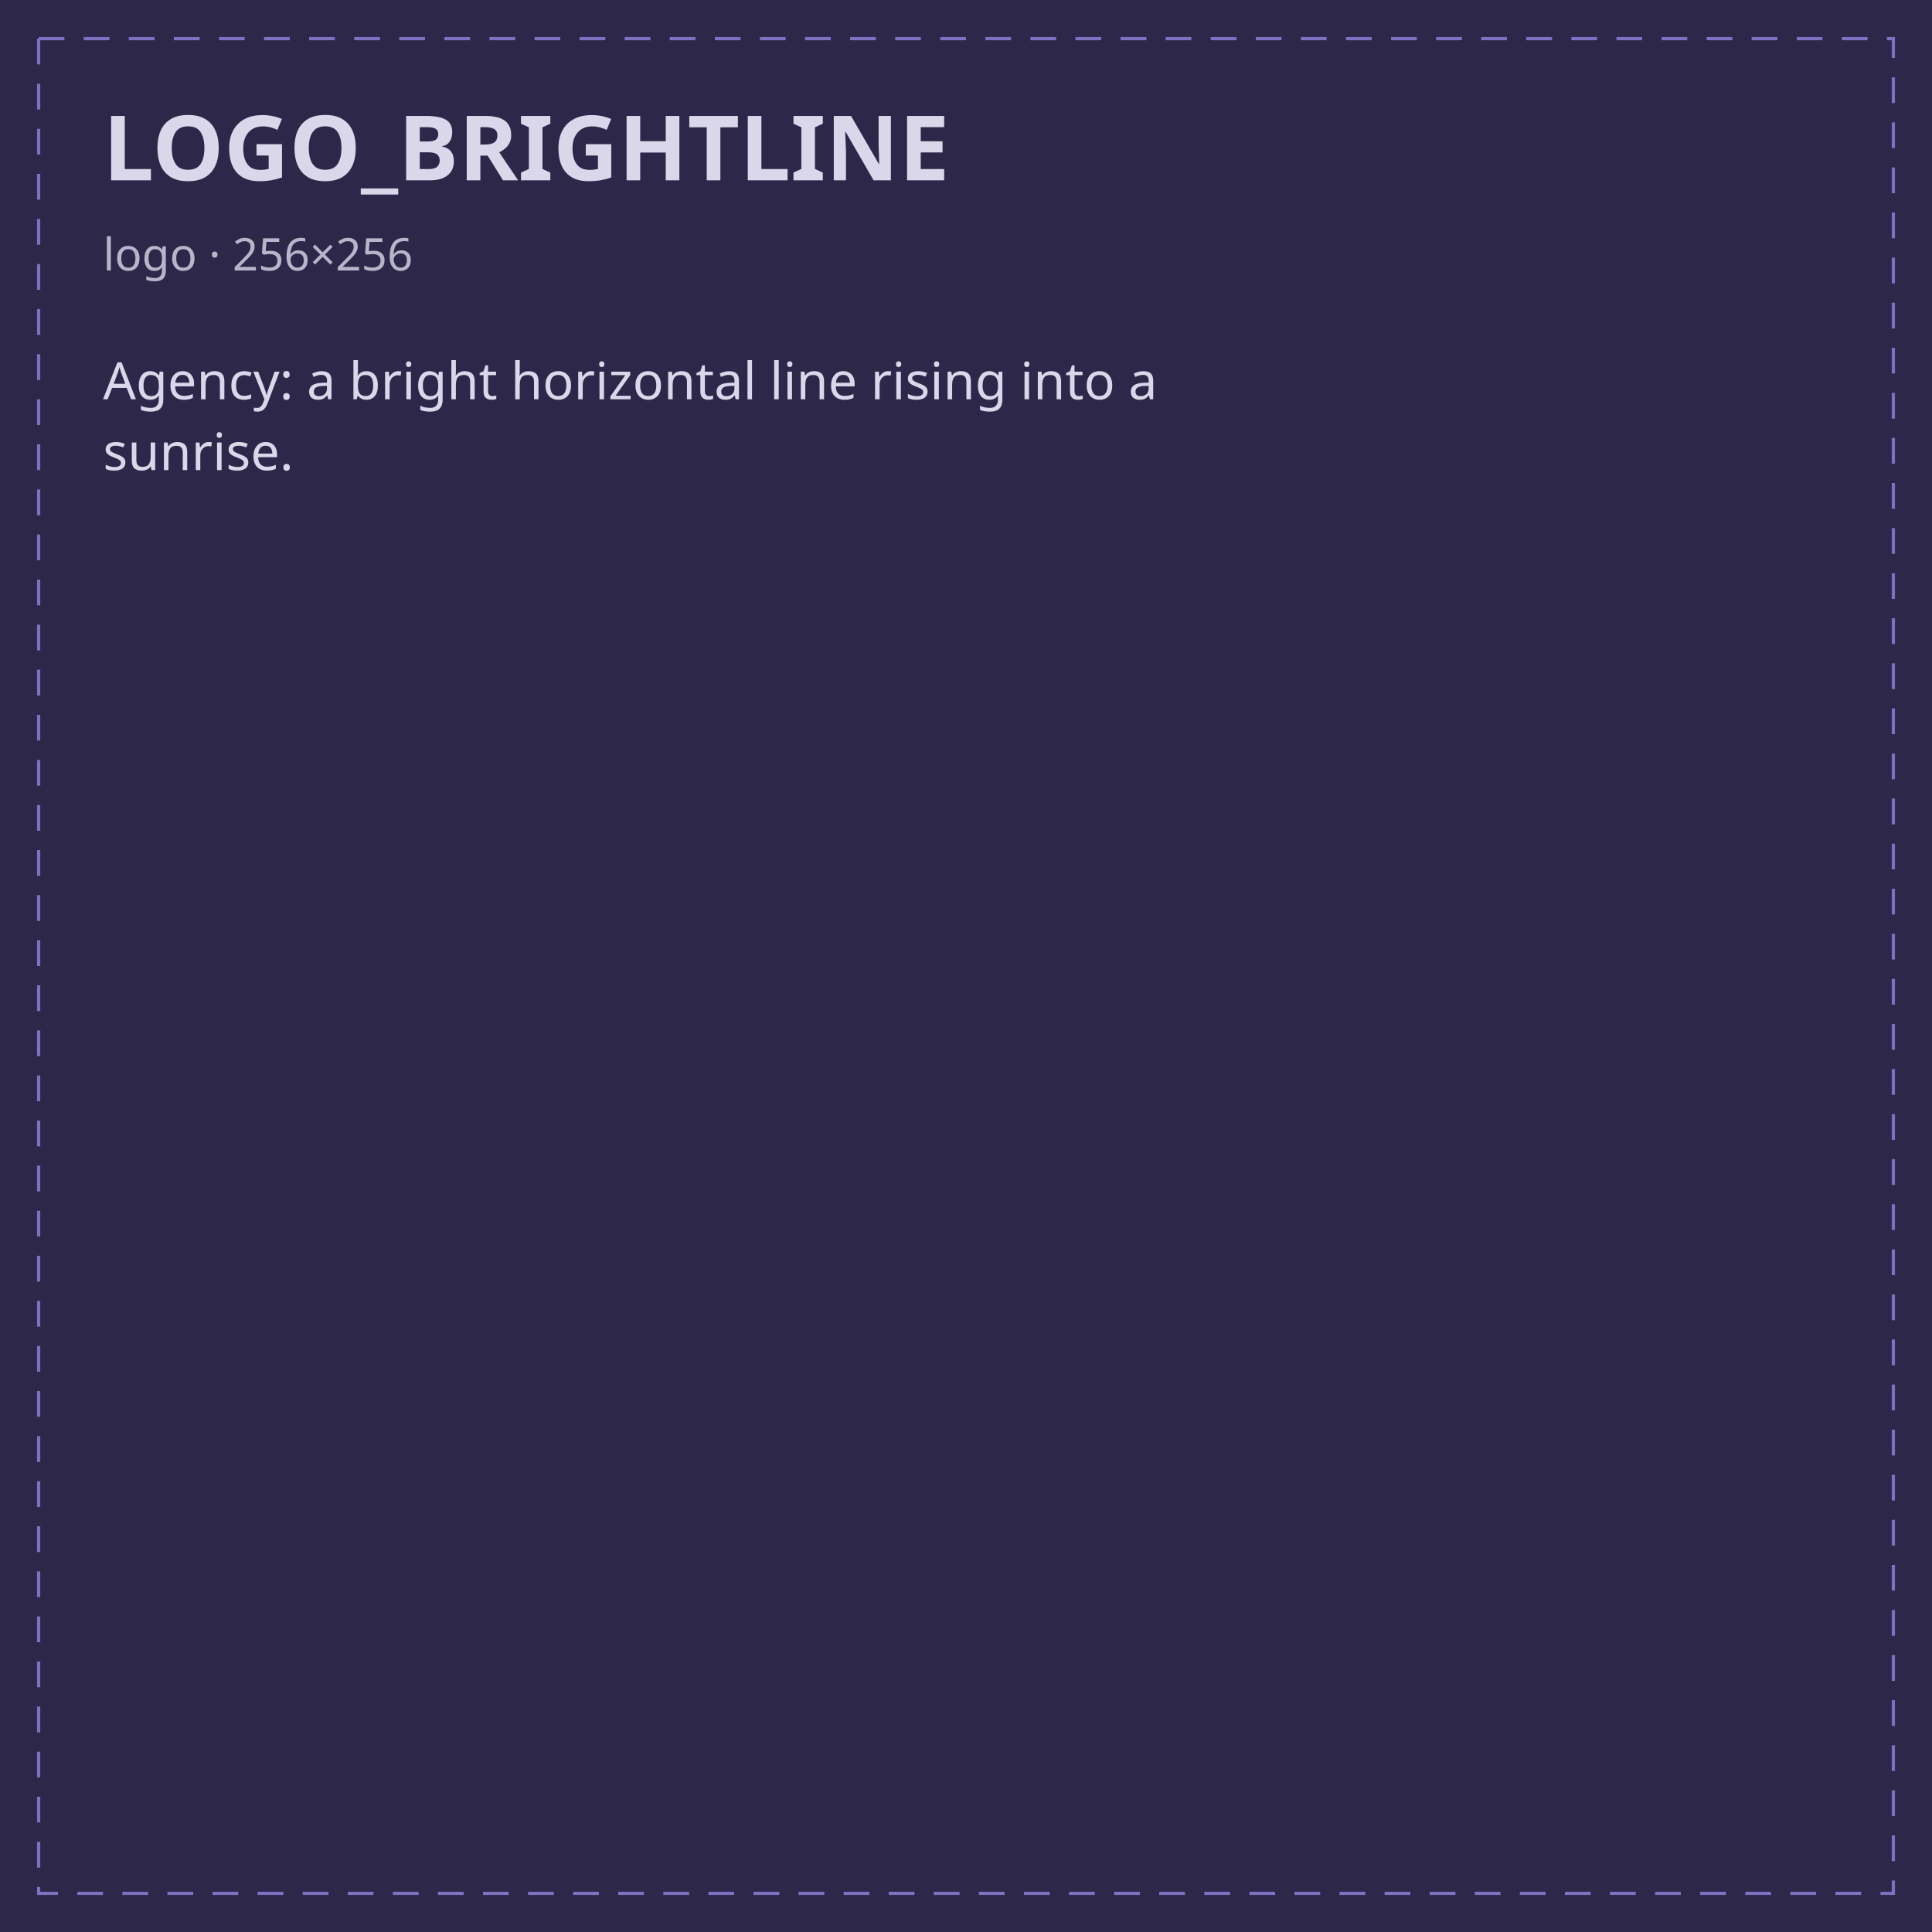
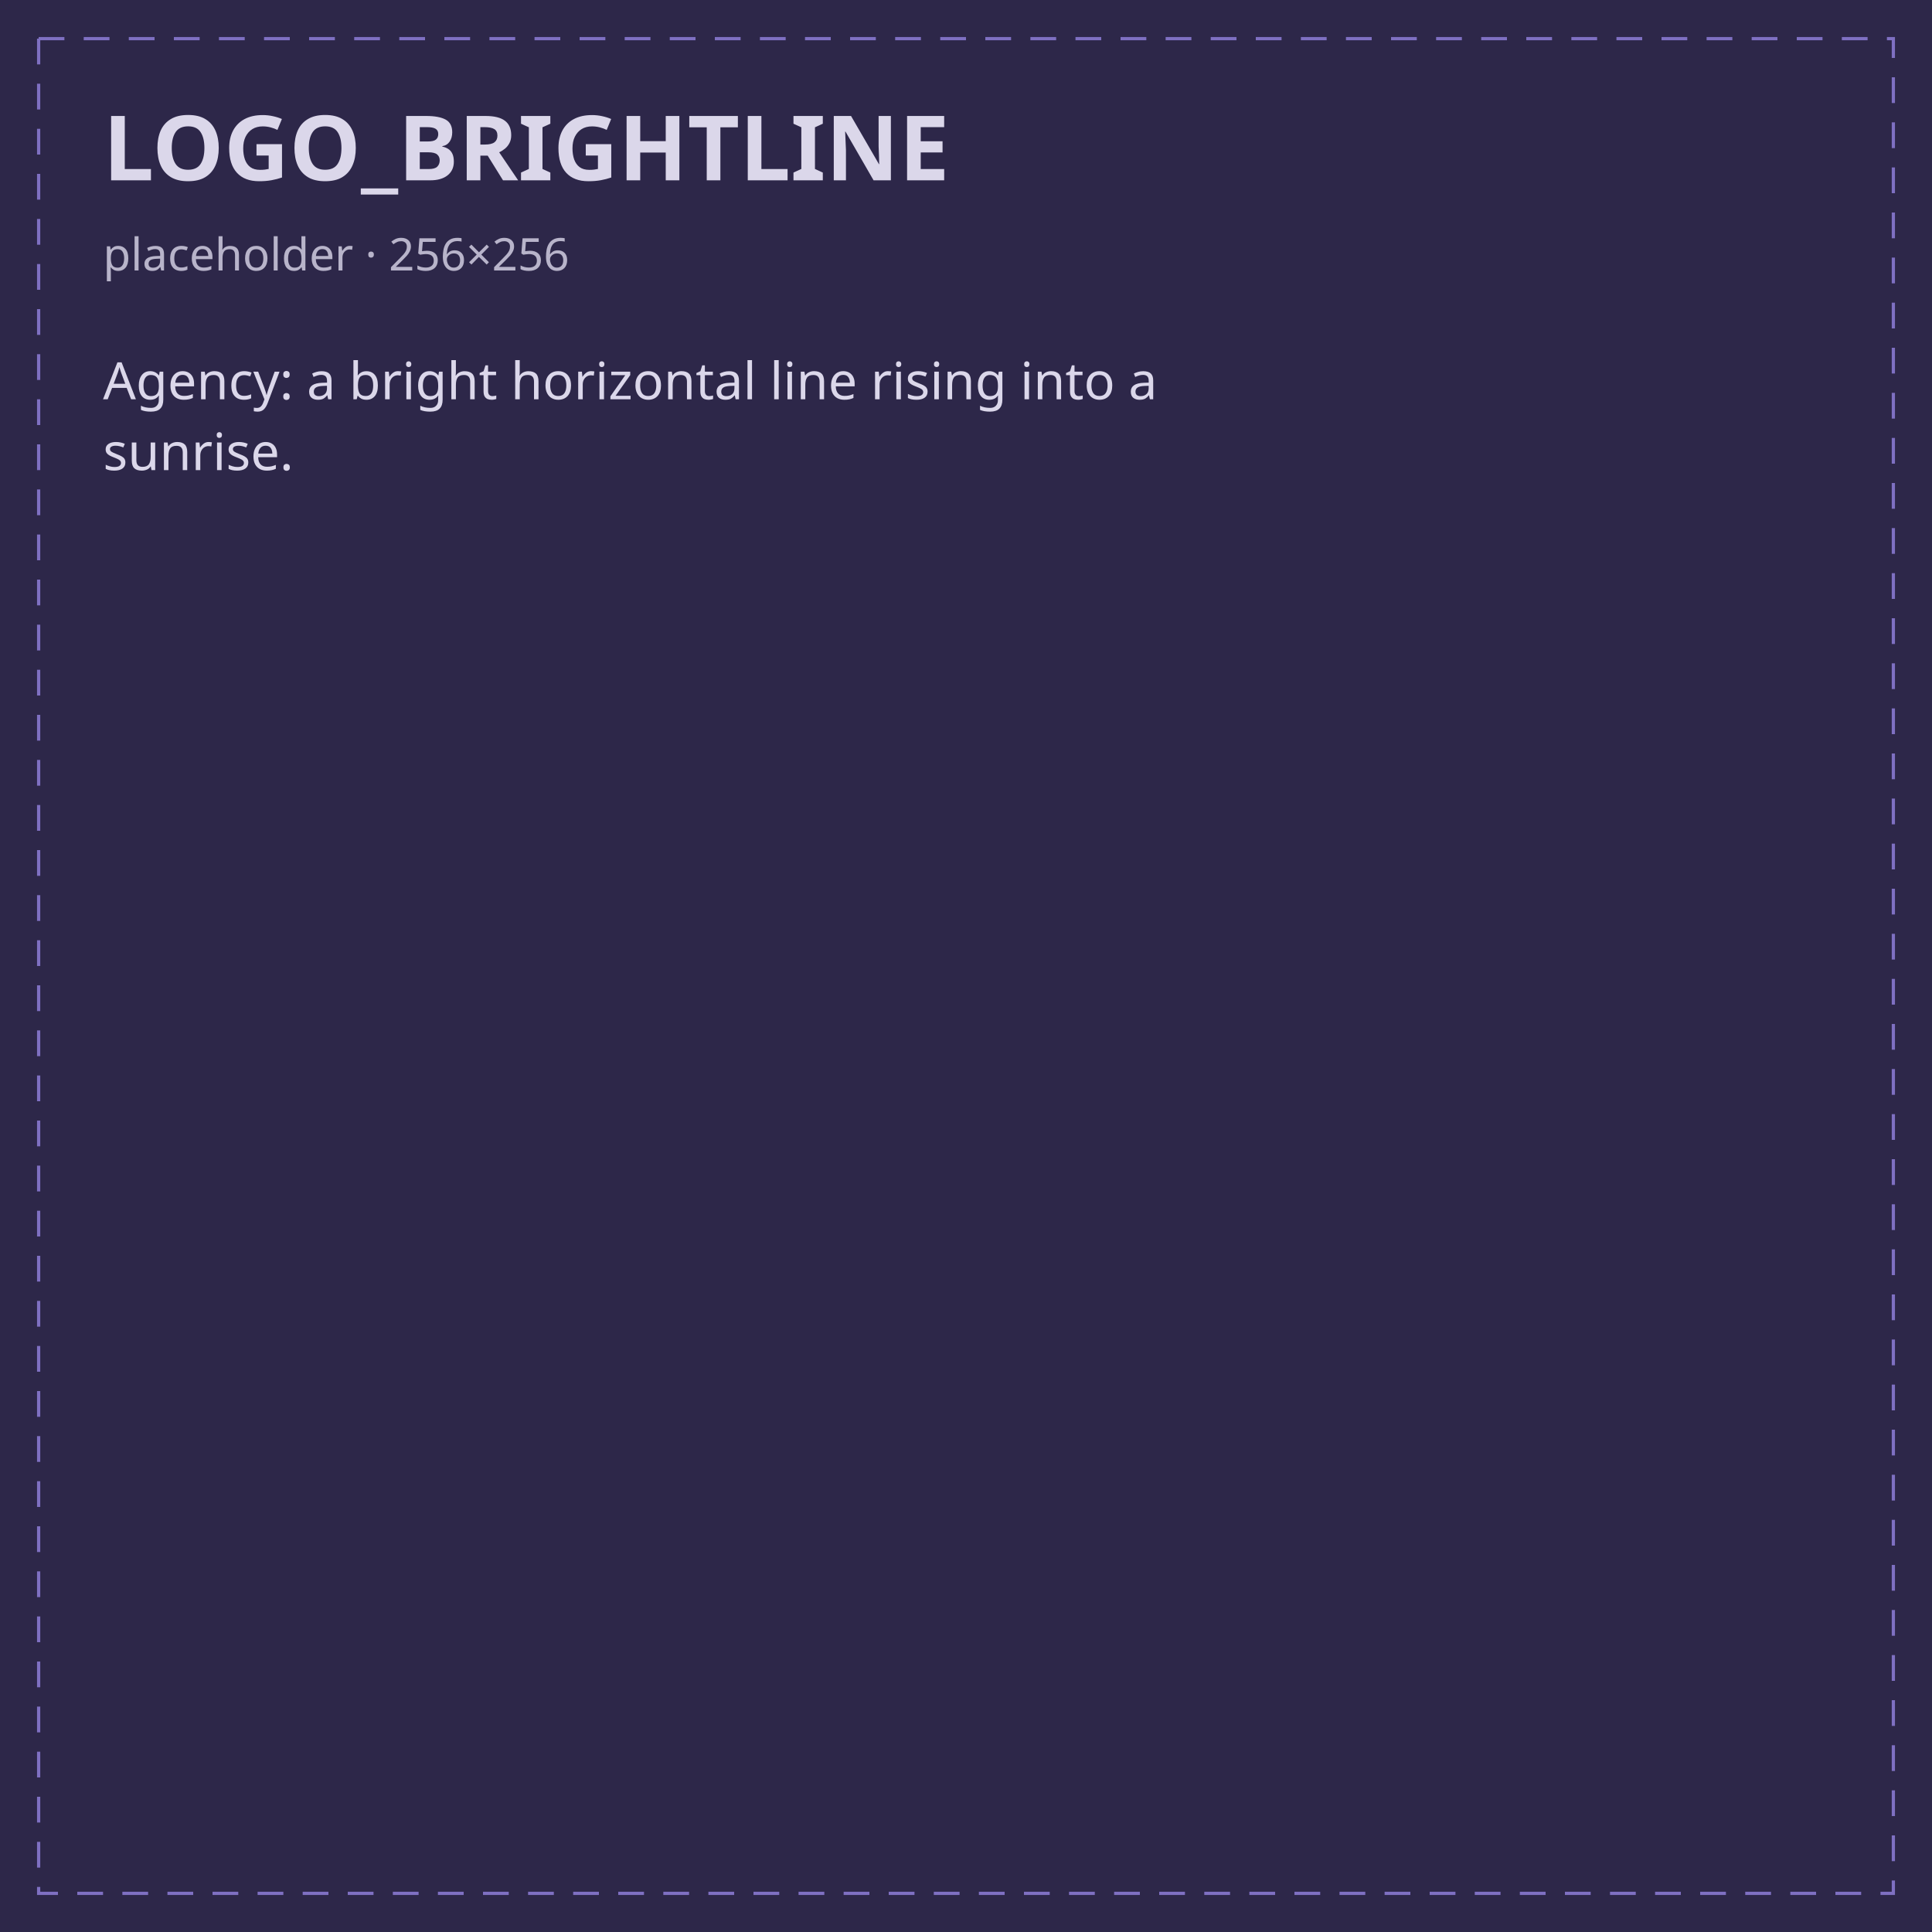
<svg xmlns="http://www.w3.org/2000/svg" viewBox="0 0 600 600" width="600" height="600">
  <rect width="100%" height="100%" fill="hsl(251 30% 22%)" />
  <rect x="12" y="12" width="576" height="576" fill="none" stroke="hsl(251 40% 60%)" stroke-dasharray="8 6" />
  <g font-family="system-ui, sans-serif" fill="hsl(251 30% 88%)">
    <text x="32" y="56" font-size="28" font-weight="700">LOGO_BRIGHTLINE</text>
-     <text x="32" y="84" font-size="14" opacity=".8">logo · 256×256</text>
+     <text x="32" y="84" font-size="14" opacity=".8">placeholder · 256×256</text>
    <text x="32" y="124" font-size="16">Agency: a bright horizontal line rising into a</text>
    <text x="32" y="146" font-size="16">sunrise.</text>
  </g>
</svg>
